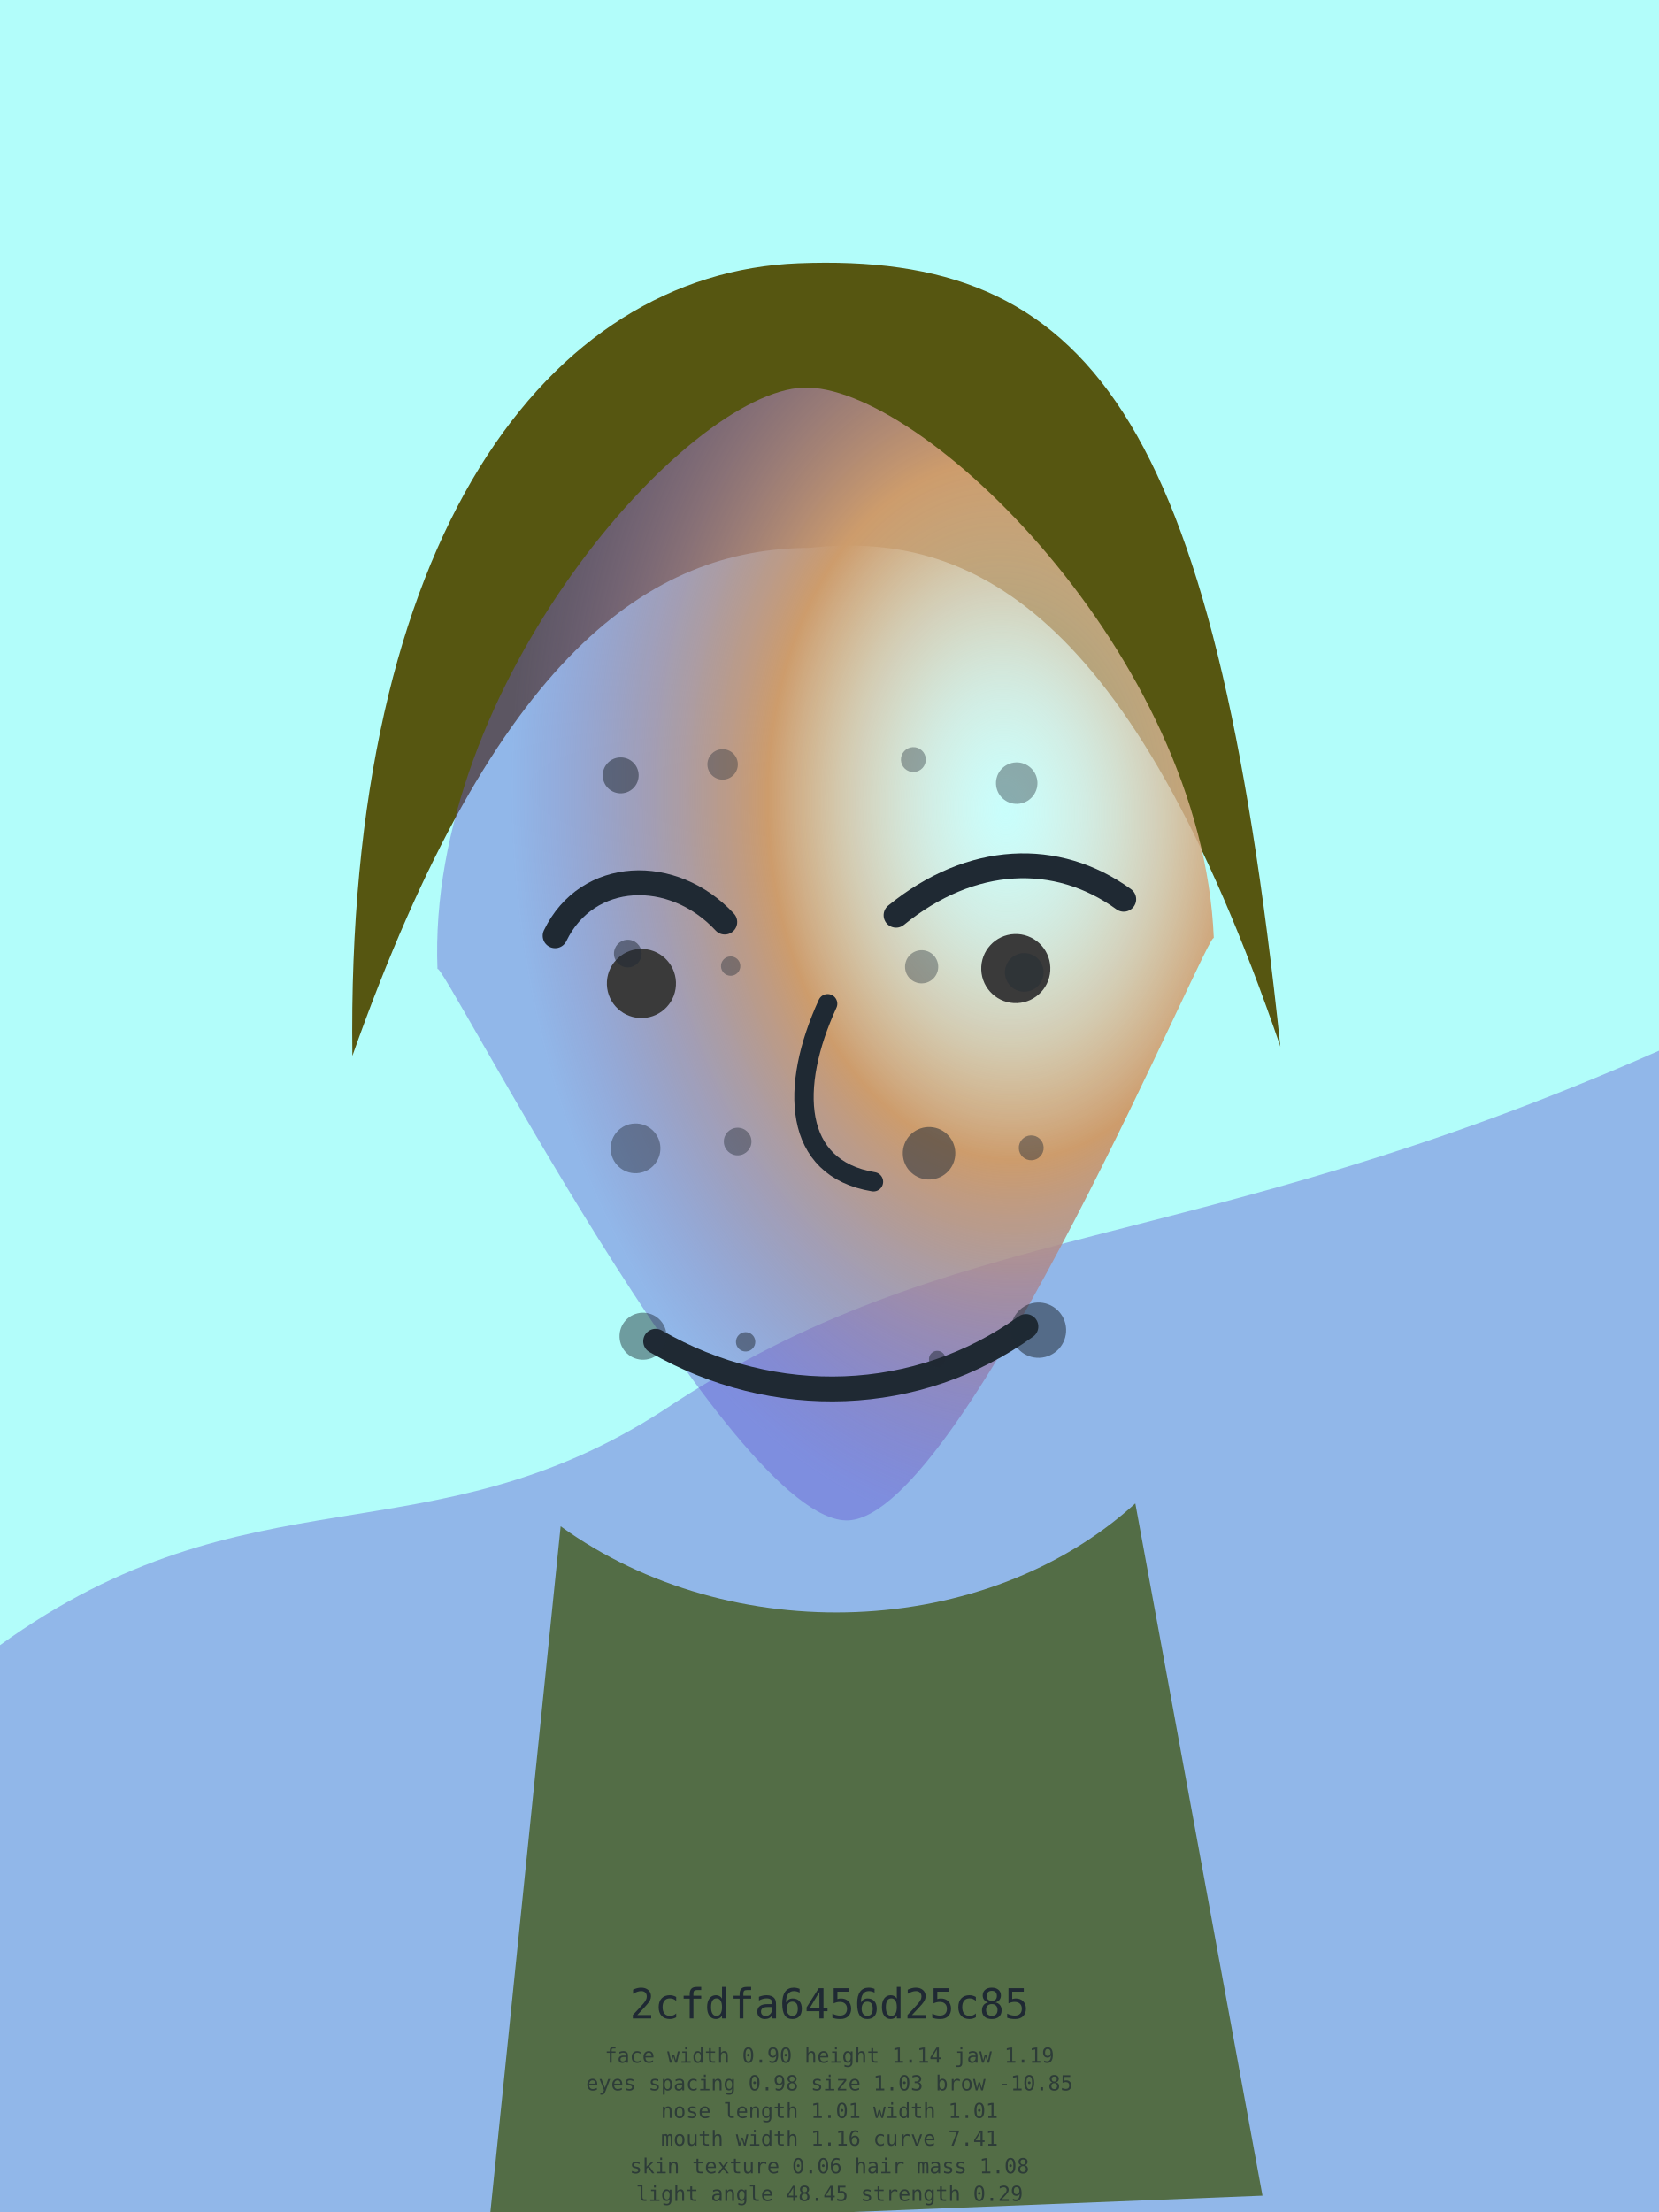
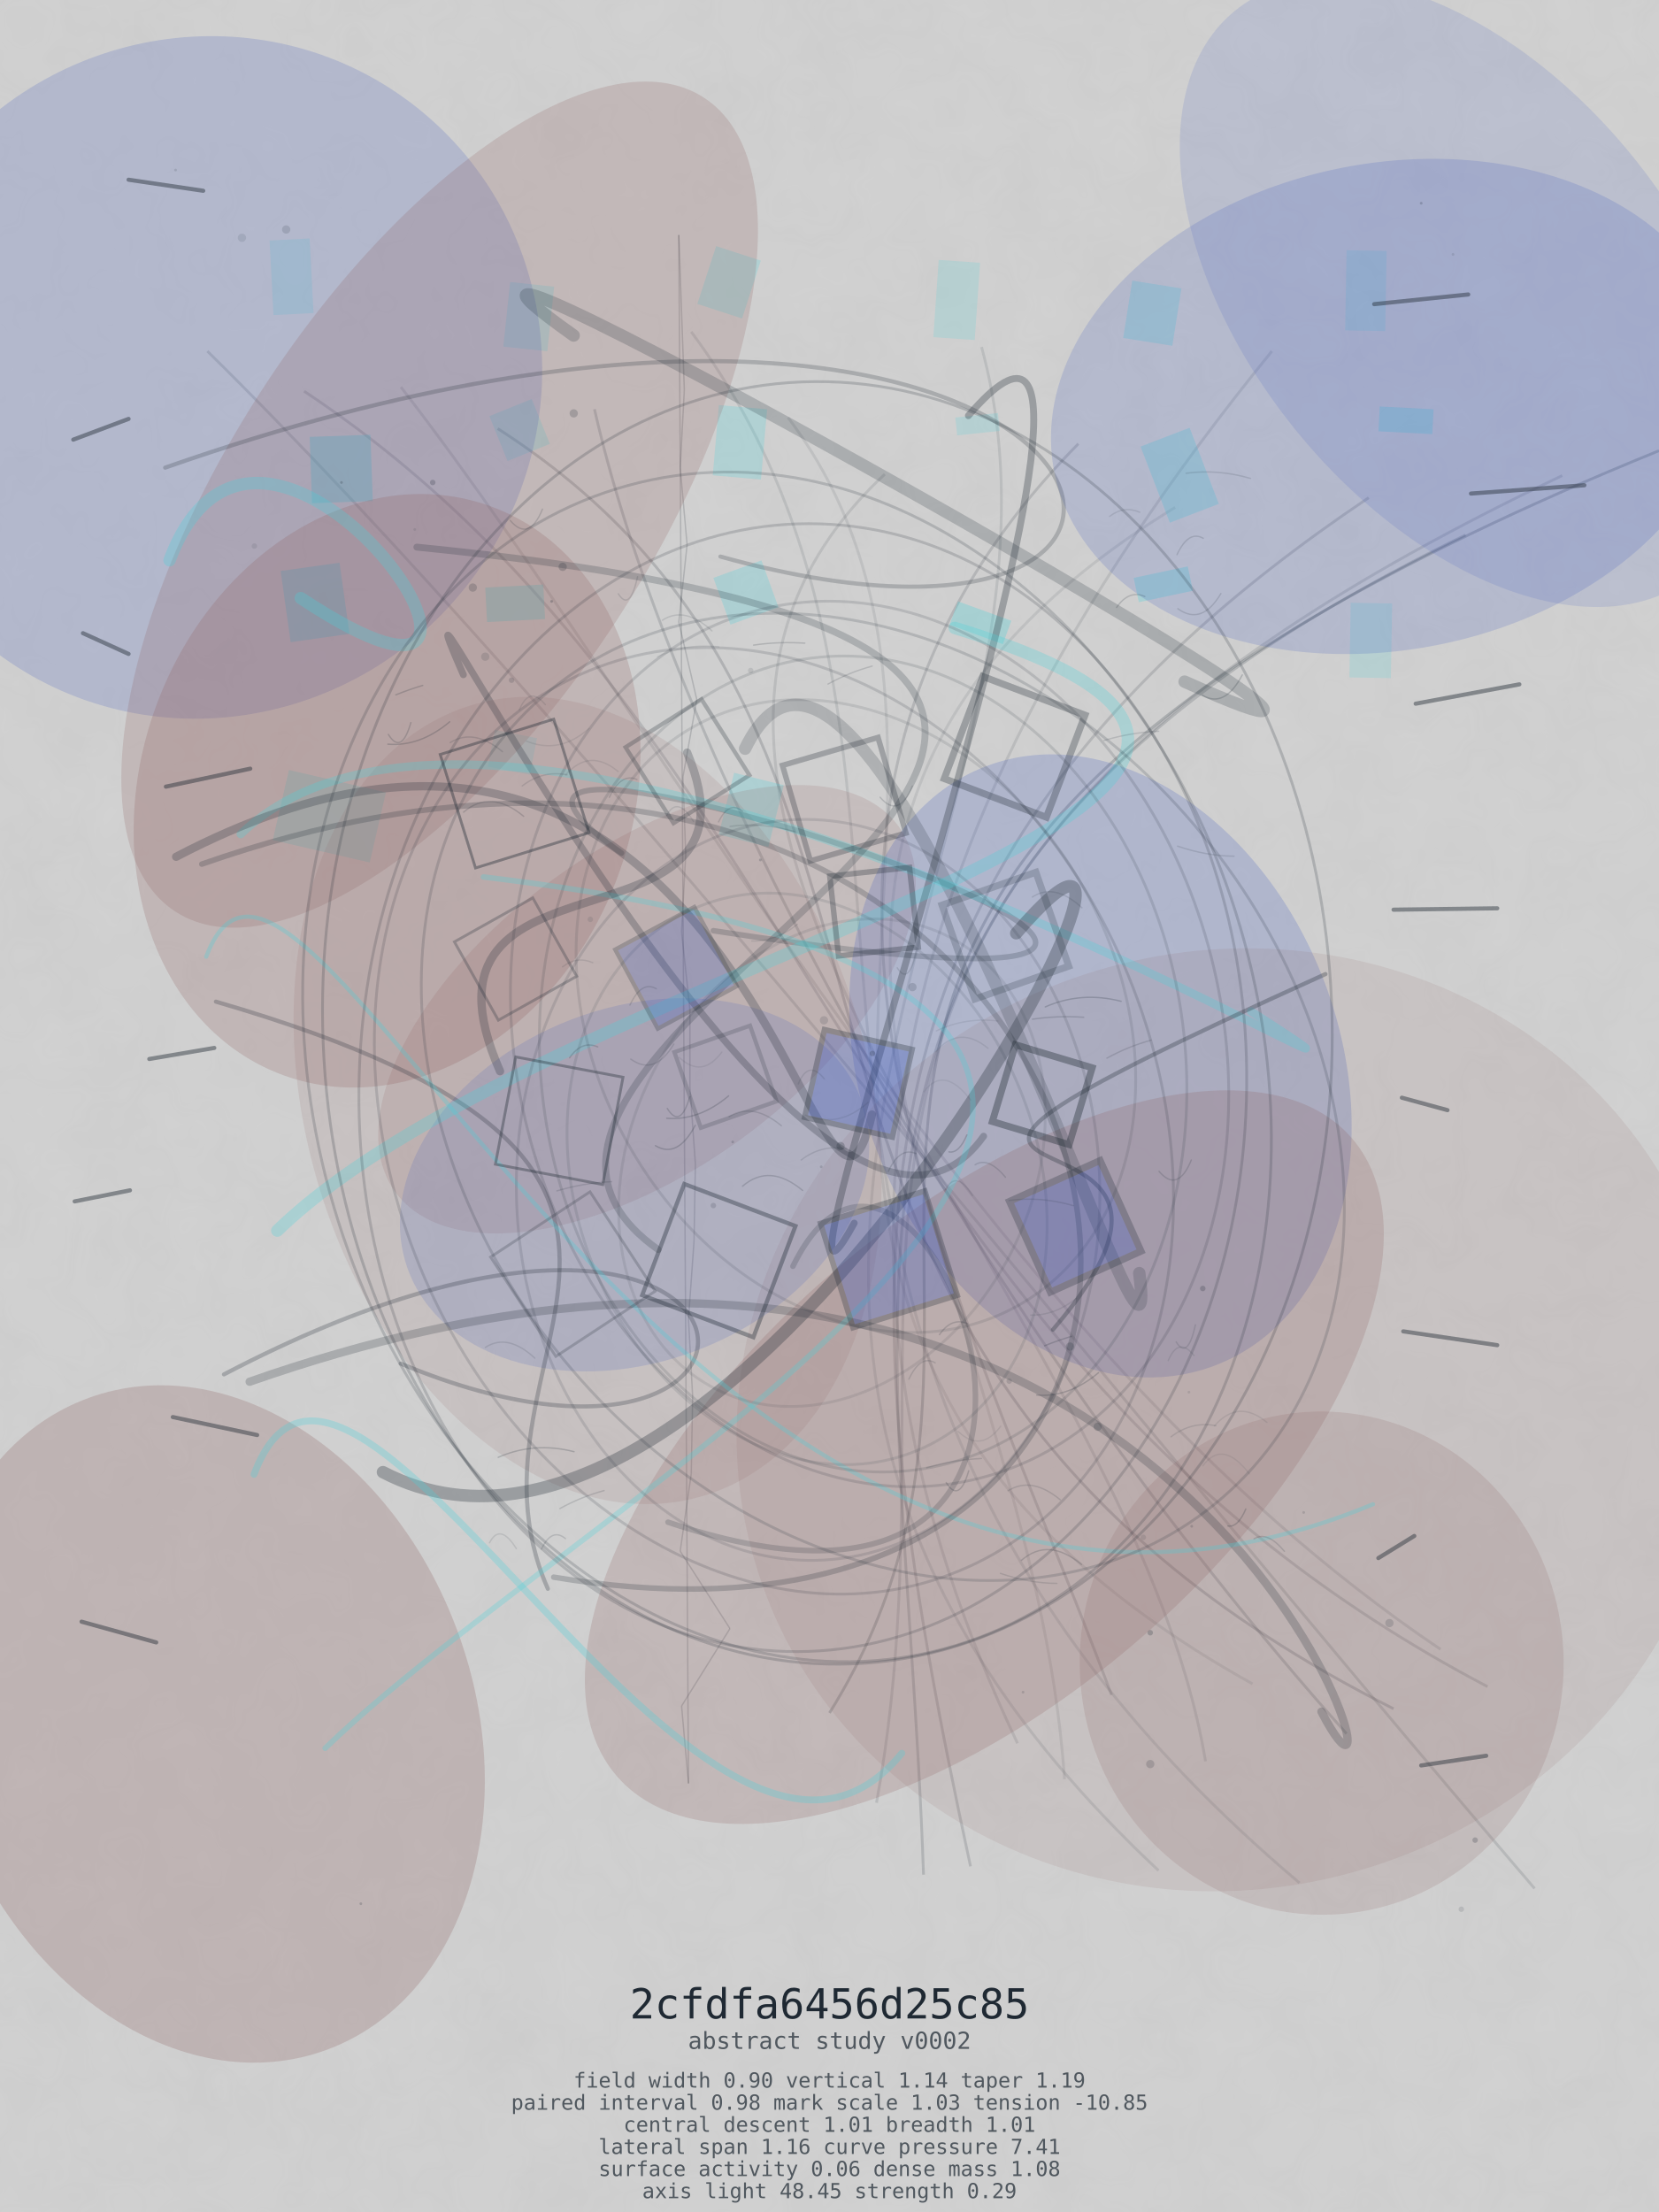
- <svg xmlns="http://www.w3.org/2000/svg" viewBox="0 0 1200 1600" role="img" aria-labelledby="title desc">
+ <svg xmlns="http://www.w3.org/2000/svg" viewBox="0 0 1200 1600" role="img" aria-labelledby="title desc" data-refinement-depth="8" data-art-mode="structural-abstract" data-memory-signature="010406020801100507030a0b0f0e090d0c022c0309" data-permutation="4-6-2-8-1-16-5-7-3-10-11-15-14-9-13-12">
  <defs>
-     <radialGradient id="skinLight" cx="74%" cy="38%" r="64%">
-       <stop offset="0%" stop-color="#ffffff" stop-opacity="0.29" />
-       <stop offset="48%" stop-color="#cd9c6c" stop-opacity="1" />
-       <stop offset="100%" stop-color="#6456d2" stop-opacity="0.42" />
-     </radialGradient>
+     <filter id="paperGrain" x="-10%" y="-10%" width="120%" height="120%">
+       <feTurbulence type="fractalNoise" baseFrequency="0.018" numOctaves="3" seed="241" />
+       <feColorMatrix type="saturate" values="0" />
+       <feComponentTransfer>
+         <feFuncA type="table" tableValues="0 0.10" />
+       </feComponentTransfer>
+     </filter>
  </defs>
-   <rect width="1200" height="1600" fill="#b2fdfa" />
-   <path d="M0 1190 C180 1060 310 1130 480 1020 C690 880 860 910 1200 760 L1200 1600 L0 1600 Z" fill="#6456d2" opacity="0.42" />
-   <g transform="rotate(-2.28 600 760)">
-     <path d="M255 750 C265 373 420 190 600 190 C810 190 896 309 926 770 C830 448 716 388 600 396 C486 392 370 462 255 750 Z" fill="#565611" />
-     <path d="M319 690 C319 485 515 280 600 280 C685 280 881 485 881 690 C881 675 685 1100 600 1100 C515 1100 319 675 319 690 Z" fill="url(#skinLight)" />
-     <path d="M405 669 C430 622 492 622 528 664" fill="none" stroke="#1f2933" stroke-width="18" stroke-linecap="round" />
-     <path d="M652 664 C708 622 770 622 817 659" fill="none" stroke="#1f2933" stroke-width="18" stroke-linecap="round" />
-     <circle cx="466" cy="706" r="25" fill="#3a3a3a" />
-     <circle cx="737" cy="706" r="25" fill="#3a3a3a" />
-     <path d="M600 726 C570 785 570 844 628 856" fill="none" stroke="#1f2933" stroke-width="14" stroke-linecap="round" />
-     <path d="M466 965 C550 1018 654 1018 734 965" fill="none" stroke="#1f2933" stroke-width="18" stroke-linecap="round" />
-     <path d="M392 1096 C512 1190 696 1190 808 1096 L880 1600 L320 1600 Z" fill="#536d46" />
-     <g opacity="0.82">
-       <circle cx="531" cy="550" r="11" fill="#1f2933" opacity="0.45" />
-       <circle cx="457" cy="555" r="13" fill="#1f2933" opacity="0.63" />
-       <circle cx="669" cy="552" r="9" fill="#1f2933" opacity="0.45" />
-       <circle cx="743" cy="572" r="15" fill="#1f2933" opacity="0.47" />
-       <circle cx="531" cy="696" r="7" fill="#1f2933" opacity="0.48" />
-       <circle cx="457" cy="684" r="10" fill="#1f2933" opacity="0.62" />
-       <circle cx="669" cy="702" r="12" fill="#1f2933" opacity="0.45" />
-       <circle cx="743" cy="709" r="14" fill="#1f2933" opacity="0.46" />
-       <circle cx="531" cy="823" r="10" fill="#1f2933" opacity="0.50" />
-       <circle cx="457" cy="825" r="18" fill="#1f2933" opacity="0.52" />
-       <circle cx="669" cy="837" r="19" fill="#1f2933" opacity="0.64" />
-       <circle cx="743" cy="836" r="9" fill="#1f2933" opacity="0.52" />
-       <circle cx="531" cy="968" r="7" fill="#1f2933" opacity="0.61" />
-       <circle cx="457" cy="961" r="17" fill="#1f2933" opacity="0.56" />
-       <circle cx="669" cy="986" r="6" fill="#1f2933" opacity="0.61" />
-       <circle cx="743" cy="968" r="20" fill="#1f2933" opacity="0.65" />
-     </g>
+   <rect width="1200" height="1600" fill="#d0d0d0" />
+   <rect width="1200" height="1600" filter="url(#paperGrain)" opacity="0.55" />
+   <path data-layer="hash-rib" d="M150 254 C420 520 780 980 1110 1366" fill="none" stroke="#1f2933" stroke-width="2" opacity="0.14" />
+   <path data-layer="hash-rib" d="M220 283 C591 529 609 975 1076 1220" fill="none" stroke="#1f2933" stroke-width="2" opacity="0.15" />
+   <path data-layer="hash-rib" d="M290 280 C490 538 710 970 1042 1193" fill="none" stroke="#1f2933" stroke-width="2" opacity="0.12" />
+   <path data-layer="hash-rib" d="M360 310 C729 547 471 965 1008 1236" fill="none" stroke="#1f2933" stroke-width="2" opacity="0.18" />
+   <path data-layer="hash-rib" d="M430 296 C489 556 711 960 974 1254" fill="none" stroke="#1f2933" stroke-width="2" opacity="0.17" />
+   <path data-layer="hash-rib" d="M500 240 C741 565 459 955 940 1362" fill="none" stroke="#1f2933" stroke-width="2" opacity="0.11" />
+   <path data-layer="hash-rib" d="M570 302 C775 574 425 950 906 1218" fill="none" stroke="#1f2933" stroke-width="2" opacity="0.10" />
+   <path data-layer="hash-rib" d="M640 343 C383 583 817 945 872 1274" fill="none" stroke="#1f2933" stroke-width="2" opacity="0.12" />
+   <path data-layer="hash-rib" d="M710 251 C803 592 397 940 838 1353" fill="none" stroke="#1f2933" stroke-width="2" opacity="0.11" />
+   <path data-layer="hash-rib" d="M780 321 C504 601 696 935 804 1226" fill="none" stroke="#1f2933" stroke-width="2" opacity="0.16" />
+   <path data-layer="hash-rib" d="M850 367 C454 610 746 930 770 1287" fill="none" stroke="#1f2933" stroke-width="2" opacity="0.10" />
+   <path data-layer="hash-rib" d="M920 254 C623 619 577 925 736 1261" fill="none" stroke="#1f2933" stroke-width="2" opacity="0.12" />
+   <path data-layer="hash-rib" d="M990 360 C591 628 609 920 702 1350" fill="none" stroke="#1f2933" stroke-width="2" opacity="0.16" />
+   <path data-layer="hash-rib" d="M1060 387 C547 637 653 915 668 1356" fill="none" stroke="#1f2933" stroke-width="2" opacity="0.17" />
+   <path data-layer="hash-rib" d="M1130 344 C494 646 706 910 634 1304" fill="none" stroke="#1f2933" stroke-width="2" opacity="0.13" />
+   <path data-layer="hash-rib" d="M1200 326 C392 655 808 905 600 1239" fill="none" stroke="#1f2933" stroke-width="2" opacity="0.21" />
+   <rect data-layer="memory-byte" x="195" y="174" width="29" height="54" fill="#46d1da" opacity="0.17" transform="rotate(-3 195 174)" />
+   <rect data-layer="memory-byte" x="369" y="204" width="32" height="47" fill="#46d1da" opacity="0.20" transform="rotate(6 369 204)" />
+   <rect data-layer="memory-byte" x="518" y="178" width="34" height="44" fill="#46d1da" opacity="0.22" transform="rotate(18 518 178)" />
+   <rect data-layer="memory-byte" x="679" y="188" width="30" height="56" fill="#46d1da" opacity="0.18" transform="rotate(4 679 188)" />
+   <rect data-layer="memory-byte" x="819" y="203" width="36" height="42" fill="#46d1da" opacity="0.24" transform="rotate(9 819 203)" />
+   <rect data-layer="memory-byte" x="974" y="181" width="29" height="58" fill="#46d1da" opacity="0.17" transform="rotate(1 974 181)" />
+   <rect data-layer="memory-byte" x="224" y="316" width="44" height="48" fill="#46d1da" opacity="0.32" transform="rotate(-2 224 316)" />
+   <rect data-layer="memory-byte" x="354" y="301" width="33" height="35" fill="#46d1da" opacity="0.21" transform="rotate(-22 354 301)" />
+   <rect data-layer="memory-byte" x="520" y="293" width="35" height="51" fill="#46d1da" opacity="0.23" transform="rotate(5 520 293)" />
+   <rect data-layer="memory-byte" x="691" y="302" width="31" height="13" fill="#46d1da" opacity="0.19" transform="rotate(-6 691 302)" />
+   <rect data-layer="memory-byte" x="825" y="323" width="38" height="59" fill="#46d1da" opacity="0.26" transform="rotate(-21 825 323)" />
+   <rect data-layer="memory-byte" x="998" y="294" width="39" height="18" fill="#46d1da" opacity="0.27" transform="rotate(3 998 294)" />
+   <rect data-layer="memory-byte" x="203" y="413" width="43" height="52" fill="#46d1da" opacity="0.31" transform="rotate(-8 203 413)" />
+   <rect data-layer="memory-byte" x="351" y="425" width="42" height="25" fill="#46d1da" opacity="0.30" transform="rotate(-3 351 425)" />
+   <rect data-layer="memory-byte" x="516" y="418" width="37" height="36" fill="#46d1da" opacity="0.25" transform="rotate(-20 516 418)" />
+   <rect data-layer="memory-byte" x="693" y="435" width="41" height="18" fill="#46d1da" opacity="0.29" transform="rotate(20 693 435)" />
+   <rect data-layer="memory-byte" x="820" y="418" width="40" height="18" fill="#46d1da" opacity="0.28" transform="rotate(-12 820 418)" />
+   <rect data-layer="memory-byte" x="977" y="436" width="30" height="54" fill="#46d1da" opacity="0.18" transform="rotate(1 977 436)" />
+   <rect data-layer="memory-byte" x="209" y="557" width="72" height="52" fill="#46d1da" opacity="0.24" transform="rotate(13 209 557)" />
+   <rect data-layer="memory-byte" x="358" y="528" width="31" height="27" fill="#46d1da" opacity="0.19" transform="rotate(11 358 528)" />
+   <rect data-layer="memory-byte" x="531" y="559" width="37" height="46" fill="#46d1da" opacity="0.25" transform="rotate(14 531 559)" />
+   <path data-layer="memory-spine" d="M491 170 L493 226" fill="none" stroke="#1f2933" stroke-width="1" opacity="0.18" />
+   <path data-layer="memory-spine" d="M493 226 L495 282" fill="none" stroke="#1f2933" stroke-width="1" opacity="0.18" />
+   <path data-layer="memory-spine" d="M495 282 L492 338" fill="none" stroke="#1f2933" stroke-width="1" opacity="0.18" />
+   <path data-layer="memory-spine" d="M492 338 L497 394" fill="none" stroke="#1f2933" stroke-width="1" opacity="0.18" />
+   <path data-layer="memory-spine" d="M497 394 L491 450" fill="none" stroke="#1f2933" stroke-width="1" opacity="0.18" />
+   <path data-layer="memory-spine" d="M491 450 L504 506" fill="none" stroke="#1f2933" stroke-width="1" opacity="0.18" />
+   <path data-layer="memory-spine" d="M504 506 L494 562" fill="none" stroke="#1f2933" stroke-width="1" opacity="0.18" />
+   <path data-layer="memory-spine" d="M494 562 L496 618" fill="none" stroke="#1f2933" stroke-width="1" opacity="0.18" />
+   <path data-layer="memory-spine" d="M496 618 L493 674" fill="none" stroke="#1f2933" stroke-width="1" opacity="0.18" />
+   <path data-layer="memory-spine" d="M493 674 L499 730" fill="none" stroke="#1f2933" stroke-width="1" opacity="0.18" />
+   <path data-layer="memory-spine" d="M499 730 L499 786" fill="none" stroke="#1f2933" stroke-width="1" opacity="0.18" />
+   <path data-layer="memory-spine" d="M499 786 L503 842" fill="none" stroke="#1f2933" stroke-width="1" opacity="0.18" />
+   <path data-layer="memory-spine" d="M503 842 L502 898" fill="none" stroke="#1f2933" stroke-width="1" opacity="0.18" />
+   <path data-layer="memory-spine" d="M502 898 L498 954" fill="none" stroke="#1f2933" stroke-width="1" opacity="0.18" />
+   <path data-layer="memory-spine" d="M498 954 L501 1010" fill="none" stroke="#1f2933" stroke-width="1" opacity="0.18" />
+   <path data-layer="memory-spine" d="M501 1010 L500 1066" fill="none" stroke="#1f2933" stroke-width="1" opacity="0.18" />
+   <path data-layer="memory-spine" d="M500 1066 L492 1122" fill="none" stroke="#1f2933" stroke-width="1" opacity="0.18" />
+   <path data-layer="memory-spine" d="M492 1122 L528 1178" fill="none" stroke="#1f2933" stroke-width="1" opacity="0.18" />
+   <path data-layer="memory-spine" d="M528 1178 L493 1234" fill="none" stroke="#1f2933" stroke-width="1" opacity="0.18" />
+   <path data-layer="memory-spine" d="M493 1234 L498 1290" fill="none" stroke="#1f2933" stroke-width="1" opacity="0.18" />
+   <path data-layer="memory-spine" d="M498 1290 L491 170" fill="none" stroke="#1f2933" stroke-width="1" opacity="0.18" />
+   <ellipse data-layer="color-field" cx="147" cy="273" rx="243" ry="249" fill="#304ebe" opacity="0.18" transform="rotate(37 147 273)" />
+   <ellipse data-layer="color-field" cx="280" cy="572" rx="178" ry="219" fill="#8b5c5c" opacity="0.22" transform="rotate(20 280 572)" />
+   <ellipse data-layer="color-field" cx="468" cy="730" rx="225" ry="116" fill="#8b5c5c" opacity="0.16" transform="rotate(-36 468 730)" />
+   <ellipse data-layer="color-field" cx="796" cy="771" rx="173" ry="232" fill="#304ebe" opacity="0.20" transform="rotate(-21 796 771)" />
+   <ellipse data-layer="color-field" cx="890" cy="1027" rx="359" ry="339" fill="#8b5c5c" opacity="0.12" transform="rotate(-18 890 1027)" />
+   <ellipse data-layer="color-field" cx="150" cy="1247" rx="193" ry="251" fill="#8b5c5c" opacity="0.24" transform="rotate(-20 150 1247)" />
+   <ellipse data-layer="color-field" cx="1059" cy="212" rx="157" ry="263" fill="#304ebe" opacity="0.13" transform="rotate(-39 1059 212)" />
+   <ellipse data-layer="color-field" cx="318" cy="365" rx="153" ry="351" fill="#8b5c5c" opacity="0.20" transform="rotate(33 318 365)" />
+   <ellipse data-layer="color-field" cx="425" cy="796" rx="204" ry="298" fill="#8b5c5c" opacity="0.13" transform="rotate(-16 425 796)" />
+   <ellipse data-layer="color-field" cx="459" cy="857" rx="175" ry="128" fill="#304ebe" opacity="0.15" transform="rotate(-21 459 857)" />
+   <ellipse data-layer="color-field" cx="712" cy="1054" rx="352" ry="173" fill="#8b5c5c" opacity="0.21" transform="rotate(-41 712 1054)" />
+   <ellipse data-layer="color-field" cx="956" cy="1203" rx="175" ry="182" fill="#8b5c5c" opacity="0.17" transform="rotate(-2 956 1203)" />
+   <ellipse data-layer="color-field" cx="1005" cy="294" rx="247" ry="176" fill="#304ebe" opacity="0.17" transform="rotate(-11 1005 294)" />
+   <g transform="rotate(-5.28 600 800)">
+     <path data-layer="gesture" d="M161 363 C248 183 452 559 253 399" fill="none" stroke="#46d1da" stroke-width="9" stroke-linecap="round" opacity="0.28" />
+     <path data-layer="gesture" d="M164 296 C884 116 979 557 558 397" fill="none" stroke="#1f2933" stroke-width="3" stroke-linecap="round" opacity="0.22" />
+     <path data-layer="gesture" d="M467 604 C257 424 1167 826 528 666" fill="none" stroke="#1f2933" stroke-width="4" stroke-linecap="round" opacity="0.21" />
+     <path data-layer="gesture" d="M365 465 C305 285 571 992 709 832" fill="none" stroke="#1f2933" stroke-width="5" stroke-linecap="round" opacity="0.25" />
+     <path data-layer="gesture" d="M194 565 C418 385 1114 920 910 760" fill="none" stroke="#46d1da" stroke-width="6" stroke-linecap="round" opacity="0.27" />
+     <path data-layer="gesture" d="M746 688 C932 508 502 1194 254 1034" fill="none" stroke="#1f2933" stroke-width="9" stroke-linecap="round" opacity="0.30" />
+     <path data-layer="gesture" d="M146 953 C584 773 577 1117 274 957" fill="none" stroke="#1f2933" stroke-width="3" stroke-linecap="round" opacity="0.25" />
+     <path data-layer="gesture" d="M563 913 C672 733 818 1249 456 1089" fill="none" stroke="#1f2933" stroke-width="4" stroke-linecap="round" opacity="0.19" />
+     <path data-layer="gesture" d="M161 1027 C248 847 452 1431 609 1271" fill="none" stroke="#46d1da" stroke-width="5" stroke-linecap="round" opacity="0.28" />
+     <path data-layer="gesture" d="M164 960 C884 780 979 1429 914 1269" fill="none" stroke="#1f2933" stroke-width="6" stroke-linecap="round" opacity="0.22" />
+     <path data-layer="gesture" d="M467 228 C257 48 1167 678 884 518" fill="none" stroke="#1f2933" stroke-width="9" stroke-linecap="round" opacity="0.21" />
+     <path data-layer="gesture" d="M365 1129 C305 949 571 844 165 684" fill="none" stroke="#1f2933" stroke-width="3" stroke-linecap="round" opacity="0.25" />
+     <path data-layer="gesture" d="M194 1229 C418 1049 1114 772 366 612" fill="none" stroke="#46d1da" stroke-width="4" stroke-linecap="round" opacity="0.27" />
+     <path data-layer="gesture" d="M746 312 C932 132 502 1046 610 886" fill="none" stroke="#1f2933" stroke-width="5" stroke-linecap="round" opacity="0.30" />
+     <path data-layer="gesture" d="M146 577 C584 397 577 969 630 809" fill="none" stroke="#1f2933" stroke-width="6" stroke-linecap="round" opacity="0.25" />
+     <path data-layer="gesture" d="M563 537 C672 357 818 1101 812 941" fill="none" stroke="#1f2933" stroke-width="9" stroke-linecap="round" opacity="0.19" />
+     <path data-layer="gesture" d="M161 651 C248 471 452 1283 965 1123" fill="none" stroke="#46d1da" stroke-width="3" stroke-linecap="round" opacity="0.28" />
+     <path data-layer="gesture" d="M164 584 C884 404 979 1281 370 1121" fill="none" stroke="#1f2933" stroke-width="4" stroke-linecap="round" opacity="0.22" />
+     <path data-layer="gesture" d="M467 892 C257 712 1167 530 340 370" fill="none" stroke="#1f2933" stroke-width="5" stroke-linecap="round" opacity="0.21" />
+     <path data-layer="gesture" d="M365 753 C305 573 571 696 521 536" fill="none" stroke="#1f2933" stroke-width="6" stroke-linecap="round" opacity="0.25" />
+     <path data-layer="gesture" d="M194 853 C418 673 1114 624 722 464" fill="none" stroke="#46d1da" stroke-width="9" stroke-linecap="round" opacity="0.27" />
+     <path data-layer="gesture" d="M746 976 C932 796 502 898 966 738" fill="none" stroke="#1f2933" stroke-width="3" stroke-linecap="round" opacity="0.30" />
+     <ellipse data-layer="fold-aura" cx="598" cy="841" rx="145" ry="184" fill="none" stroke="#1f2933" stroke-width="2" opacity="0.10" transform="rotate(33 598 841)" />
+     <ellipse data-layer="fold-aura" cx="579" cy="851" rx="167" ry="212" fill="none" stroke="#1f2933" stroke-width="2" opacity="0.11" transform="rotate(-16 579 851)" />
+     <ellipse data-layer="fold-aura" cx="625" cy="737" rx="189" ry="240" fill="none" stroke="#1f2933" stroke-width="2" opacity="0.12" transform="rotate(-24 625 737)" />
+     <ellipse data-layer="fold-aura" cx="579" cy="859" rx="211" ry="268" fill="none" stroke="#1f2933" stroke-width="2" opacity="0.13" transform="rotate(4 579 859)" />
+     <ellipse data-layer="fold-aura" cx="627" cy="772" rx="233" ry="296" fill="none" stroke="#1f2933" stroke-width="2" opacity="0.14" transform="rotate(-2 627 772)" />
+     <ellipse data-layer="fold-aura" cx="633" cy="758" rx="255" ry="324" fill="none" stroke="#1f2933" stroke-width="2" opacity="0.15" transform="rotate(-9 633 758)" />
+     <ellipse data-layer="fold-aura" cx="559" cy="807" rx="277" ry="352" fill="none" stroke="#1f2933" stroke-width="2" opacity="0.16" transform="rotate(-17 559 807)" />
+     <ellipse data-layer="fold-aura" cx="639" cy="797" rx="299" ry="380" fill="none" stroke="#1f2933" stroke-width="2" opacity="0.17" transform="rotate(-34 639 797)" />
+     <ellipse data-layer="fold-aura" cx="582" cy="785" rx="321" ry="408" fill="none" stroke="#1f2933" stroke-width="2" opacity="0.18" transform="rotate(7 582 785)" />
+     <ellipse data-layer="fold-aura" cx="572" cy="769" rx="343" ry="436" fill="none" stroke="#1f2933" stroke-width="2" opacity="0.19" transform="rotate(-10 572 769)" />
+     <ellipse data-layer="fold-aura" cx="604" cy="740" rx="365" ry="464" fill="none" stroke="#1f2933" stroke-width="2" opacity="0.20" transform="rotate(3 604 740)" />
+     <rect data-layer="fold-glyph" x="351" y="511" width="86" height="86" fill="none" stroke="#1f2933" stroke-width="2" opacity="0.39" transform="rotate(-12 394 554)" />
+     <rect data-layer="fold-glyph" x="488" y="510" width="65" height="65" fill="none" stroke="#1f2933" stroke-width="3" opacity="0.26" transform="rotate(-27 520 542)" />
+     <rect data-layer="fold-glyph" x="595" y="544" width="72" height="72" fill="none" stroke="#1f2933" stroke-width="4" opacity="0.28" transform="rotate(-11 631 580)" />
+     <rect data-layer="fold-glyph" x="718" y="514" width="79" height="79" fill="none" stroke="#1f2933" stroke-width="5" opacity="0.30" transform="rotate(26 757 553)" />
+     <rect data-layer="fold-glyph" x="351" y="641" width="65" height="65" fill="none" stroke="#1f2933" stroke-width="2" opacity="0.27" transform="rotate(-24 383 673)" />
+     <rect data-layer="fold-glyph" x="466" y="658" width="65" height="65" fill="#304ebe" stroke="#1f2933" stroke-width="3" opacity="0.24" transform="rotate(-23 498 690)" />
+     <rect data-layer="fold-glyph" x="616" y="634" width="58" height="58" fill="none" stroke="#1f2933" stroke-width="4" opacity="0.30" transform="rotate(-1 645 663)" />
+     <rect data-layer="fold-glyph" x="702" y="653" width="72" height="72" fill="none" stroke="#1f2933" stroke-width="5" opacity="0.21" transform="rotate(-14 738 689)" />
+     <rect data-layer="fold-glyph" x="365" y="753" width="79" height="79" fill="none" stroke="#1f2933" stroke-width="2" opacity="0.36" transform="rotate(16 404 792)" />
+     <rect data-layer="fold-glyph" x="498" y="743" width="58" height="58" fill="none" stroke="#1f2933" stroke-width="3" opacity="0.19" transform="rotate(-14 527 772)" />
+     <rect data-layer="fold-glyph" x="590" y="753" width="65" height="65" fill="#304ebe" stroke="#1f2933" stroke-width="4" opacity="0.30" transform="rotate(18 622 785)" />
+     <rect data-layer="fold-glyph" x="725" y="777" width="58" height="58" fill="none" stroke="#1f2933" stroke-width="5" opacity="0.38" transform="rotate(22 754 806)" />
+     <rect data-layer="fold-glyph" x="361" y="861" width="86" height="86" fill="none" stroke="#1f2933" stroke-width="2" opacity="0.22" transform="rotate(-28 404 904)" />
+     <rect data-layer="fold-glyph" x="467" y="861" width="86" height="86" fill="none" stroke="#1f2933" stroke-width="3" opacity="0.37" transform="rotate(26 510 904)" />
+     <rect data-layer="fold-glyph" x="593" y="875" width="79" height="79" fill="#304ebe" stroke="#1f2933" stroke-width="4" opacity="0.29" transform="rotate(-12 632 914)" />
+     <rect data-layer="fold-glyph" x="733" y="867" width="72" height="72" fill="#304ebe" stroke="#1f2933" stroke-width="5" opacity="0.27" transform="rotate(-19 769 903)" />
+     <path data-layer="fine-drawing" d="M307 503 q8 16 17 -7" fill="none" stroke="#1f2933" stroke-width="1" stroke-linecap="round" opacity="0.19" />
+     <path data-layer="fine-drawing" d="M482 417 q7 14 15 -11" fill="none" stroke="#1f2933" stroke-width="1" stroke-linecap="round" opacity="0.14" />
+     <path data-layer="fine-drawing" d="M627 496 q16 -7 33 -10" fill="none" stroke="#1f2933" stroke-width="1" stroke-linecap="round" opacity="0.16" />
+     <path data-layer="fine-drawing" d="M657 581 q12 17 24 -6" fill="none" stroke="#1f2933" stroke-width="1" stroke-linecap="round" opacity="0.17" />
+     <path data-layer="fine-drawing" d="M547 592 q23 -1 46 8" fill="none" stroke="#1f2933" stroke-width="1" stroke-linecap="round" opacity="0.14" />
+     <path data-layer="fine-drawing" d="M760 663 q17 -9 35 11" fill="none" stroke="#1f2933" stroke-width="1" stroke-linecap="round" opacity="0.13" />
+     <path data-layer="fine-drawing" d="M680 768 q19 -18 38 1" fill="none" stroke="#1f2933" stroke-width="1" stroke-linecap="round" opacity="0.10" />
+     <path data-layer="fine-drawing" d="M664 972 q10 -12 21 -6" fill="none" stroke="#1f2933" stroke-width="1" stroke-linecap="round" opacity="0.18" />
+     <path data-layer="fine-drawing" d="M646 1067 q20 -4 40 -3" fill="none" stroke="#1f2933" stroke-width="1" stroke-linecap="round" opacity="0.15" />
+     <path data-layer="fine-drawing" d="M730 1022 q23 4 46 -12" fill="none" stroke="#1f2933" stroke-width="1" stroke-linecap="round" opacity="0.21" />
+     <path data-layer="fine-drawing" d="M827 1006 q9 -17 19 -2" fill="none" stroke="#1f2933" stroke-width="1" stroke-linecap="round" opacity="0.11" />
+     <path data-layer="fine-drawing" d="M326 1092 q9 -14 19 6" fill="none" stroke="#1f2933" stroke-width="1" stroke-linecap="round" opacity="0.12" />
+     <path data-layer="fine-drawing" d="M824 1061 q16 -10 33 -5" fill="none" stroke="#1f2933" stroke-width="1" stroke-linecap="round" opacity="0.13" />
+     <path data-layer="fine-drawing" d="M887 426 q10 -17 20 -10" fill="none" stroke="#1f2933" stroke-width="1" stroke-linecap="round" opacity="0.15" />
+     <path data-layer="fine-drawing" d="M356 564 q21 -15 43 7" fill="none" stroke="#1f2933" stroke-width="1" stroke-linecap="round" opacity="0.18" />
+     <path data-layer="fine-drawing" d="M351 513 q18 -9 37 10" fill="none" stroke="#1f2933" stroke-width="1" stroke-linecap="round" opacity="0.15" />
+     <path data-layer="fine-drawing" d="M406 517 q23 12 46 -5" fill="none" stroke="#1f2933" stroke-width="1" stroke-linecap="round" opacity="0.10" />
+     <path data-layer="fine-drawing" d="M495 755 q15 17 31 -1" fill="none" stroke="#1f2933" stroke-width="1" stroke-linecap="round" opacity="0.09" />
+     <path data-layer="fine-drawing" d="M683 841 q7 2 14 -11" fill="none" stroke="#1f2933" stroke-width="1" stroke-linecap="round" opacity="0.21" />
+     <path data-layer="fine-drawing" d="M762 743 q27 -9 55 1" fill="none" stroke="#1f2933" stroke-width="1" stroke-linecap="round" opacity="0.21" />
+     <path data-layer="fine-drawing" d="M701 852 q10 -5 21 11" fill="none" stroke="#1f2933" stroke-width="1" stroke-linecap="round" opacity="0.16" />
+     <path data-layer="fine-drawing" d="M669 796 q16 -18 33 9" fill="none" stroke="#1f2933" stroke-width="1" stroke-linecap="round" opacity="0.08" />
+     <path data-layer="fine-drawing" d="M739 987 q10 -3 20 -5" fill="none" stroke="#1f2933" stroke-width="1" stroke-linecap="round" opacity="0.20" />
+     <path data-layer="fine-drawing" d="M692 1148 q20 9 40 11" fill="none" stroke="#1f2933" stroke-width="1" stroke-linecap="round" opacity="0.14" />
+     <path data-layer="fine-drawing" d="M841 394 q11 -7 22 -1" fill="none" stroke="#1f2933" stroke-width="1" stroke-linecap="round" opacity="0.12" />
+     <path data-layer="fine-drawing" d="M363 1100 q9 -15 18 -6" fill="none" stroke="#1f2933" stroke-width="1" stroke-linecap="round" opacity="0.16" />
+     <path data-layer="fine-drawing" d="M896 529 q15 11 30 -12" fill="none" stroke="#1f2933" stroke-width="1" stroke-linecap="round" opacity="0.21" />
+     <path data-layer="fine-drawing" d="M884 465 q16 14 32 -8" fill="none" stroke="#1f2933" stroke-width="1" stroke-linecap="round" opacity="0.15" />
+     <path data-layer="fine-drawing" d="M506 465 q22 -8 45 -3" fill="none" stroke="#1f2933" stroke-width="1" stroke-linecap="round" opacity="0.09" />
+     <path data-layer="fine-drawing" d="M576 463 q18 -1 37 2" fill="none" stroke="#1f2933" stroke-width="1" stroke-linecap="round" opacity="0.18" />
+     <path data-layer="fine-drawing" d="M462 563 q10 -17 21 -11" fill="none" stroke="#1f2933" stroke-width="1" stroke-linecap="round" opacity="0.17" />
+     <path data-layer="fine-drawing" d="M555 676 q17 2 34 -9" fill="none" stroke="#1f2933" stroke-width="1" stroke-linecap="round" opacity="0.11" />
+     <path data-layer="fine-drawing" d="M483 791 q8 16 17 -7" fill="none" stroke="#1f2933" stroke-width="1" stroke-linecap="round" opacity="0.19" />
+     <path data-layer="fine-drawing" d="M658 705 q7 14 15 -11" fill="none" stroke="#1f2933" stroke-width="1" stroke-linecap="round" opacity="0.14" />
+     <path data-layer="fine-drawing" d="M803 784 q16 -7 33 -10" fill="none" stroke="#1f2933" stroke-width="1" stroke-linecap="round" opacity="0.16" />
+     <path data-layer="fine-drawing" d="M833 869 q12 17 24 -6" fill="none" stroke="#1f2933" stroke-width="1" stroke-linecap="round" opacity="0.17" />
+     <path data-layer="fine-drawing" d="M723 880 q23 -1 46 8" fill="none" stroke="#1f2933" stroke-width="1" stroke-linecap="round" opacity="0.14" />
+     <path data-layer="fine-drawing" d="M336 951 q17 -9 35 11" fill="none" stroke="#1f2933" stroke-width="1" stroke-linecap="round" opacity="0.13" />
+     <path data-layer="fine-drawing" d="M856 1056 q19 -18 38 1" fill="none" stroke="#1f2933" stroke-width="1" stroke-linecap="round" opacity="0.10" />
+     <path data-layer="fine-drawing" d="M840 460 q10 -12 21 -6" fill="none" stroke="#1f2933" stroke-width="1" stroke-linecap="round" opacity="0.18" />
+     <path data-layer="fine-drawing" d="M822 555 q20 -4 40 -3" fill="none" stroke="#1f2933" stroke-width="1" stroke-linecap="round" opacity="0.15" />
+     <path data-layer="fine-drawing" d="M306 510 q23 4 46 -12" fill="none" stroke="#1f2933" stroke-width="1" stroke-linecap="round" opacity="0.21" />
+     <path data-layer="fine-drawing" d="M403 494 q9 -17 19 -2" fill="none" stroke="#1f2933" stroke-width="1" stroke-linecap="round" opacity="0.11" />
+     <path data-layer="fine-drawing" d="M502 580 q9 -14 19 6" fill="none" stroke="#1f2933" stroke-width="1" stroke-linecap="round" opacity="0.12" />
+     <path data-layer="fine-drawing" d="M400 549 q16 -10 33 -5" fill="none" stroke="#1f2933" stroke-width="1" stroke-linecap="round" opacity="0.13" />
+     <path data-layer="fine-drawing" d="M463 714 q10 -17 20 -10" fill="none" stroke="#1f2933" stroke-width="1" stroke-linecap="round" opacity="0.15" />
+     <path data-layer="fine-drawing" d="M532 852 q21 -15 43 7" fill="none" stroke="#1f2933" stroke-width="1" stroke-linecap="round" opacity="0.18" />
+     <path data-layer="fine-drawing" d="M527 801 q18 -9 37 10" fill="none" stroke="#1f2933" stroke-width="1" stroke-linecap="round" opacity="0.15" />
+     <path data-layer="fine-drawing" d="M582 805 q23 12 46 -5" fill="none" stroke="#1f2933" stroke-width="1" stroke-linecap="round" opacity="0.10" />
+     <path data-layer="fine-drawing" d="M671 1043 q15 17 31 -1" fill="none" stroke="#1f2933" stroke-width="1" stroke-linecap="round" opacity="0.09" />
+     <path data-layer="fine-drawing" d="M859 1129 q7 2 14 -11" fill="none" stroke="#1f2933" stroke-width="1" stroke-linecap="round" opacity="0.21" />
+     <path data-layer="fine-drawing" d="M338 1031 q27 -9 55 1" fill="none" stroke="#1f2933" stroke-width="1" stroke-linecap="round" opacity="0.21" />
+     <path data-layer="fine-drawing" d="M877 1140 q10 -5 21 11" fill="none" stroke="#1f2933" stroke-width="1" stroke-linecap="round" opacity="0.16" />
+     <path data-layer="fine-drawing" d="M845 1084 q16 -18 33 9" fill="none" stroke="#1f2933" stroke-width="1" stroke-linecap="round" opacity="0.08" />
+     <path data-layer="fine-drawing" d="M315 475 q10 -3 20 -5" fill="none" stroke="#1f2933" stroke-width="1" stroke-linecap="round" opacity="0.20" />
+     <path data-layer="fine-drawing" d="M868 636 q20 9 40 11" fill="none" stroke="#1f2933" stroke-width="1" stroke-linecap="round" opacity="0.14" />
+     <path data-layer="fine-drawing" d="M417 682 q11 -7 22 -1" fill="none" stroke="#1f2933" stroke-width="1" stroke-linecap="round" opacity="0.12" />
+     <path data-layer="fine-drawing" d="M539 588 q9 -15 18 -6" fill="none" stroke="#1f2933" stroke-width="1" stroke-linecap="round" opacity="0.16" />
+     <path data-layer="fine-drawing" d="M472 817 q15 11 30 -12" fill="none" stroke="#1f2933" stroke-width="1" stroke-linecap="round" opacity="0.21" />
+     <path data-layer="fine-drawing" d="M460 753 q16 14 32 -8" fill="none" stroke="#1f2933" stroke-width="1" stroke-linecap="round" opacity="0.15" />
+     <path data-layer="fine-drawing" d="M682 753 q22 -8 45 -3" fill="none" stroke="#1f2933" stroke-width="1" stroke-linecap="round" opacity="0.09" />
+     <path data-layer="fine-drawing" d="M752 751 q18 -1 37 2" fill="none" stroke="#1f2933" stroke-width="1" stroke-linecap="round" opacity="0.18" />
+     <path data-layer="fine-drawing" d="M638 851 q10 -17 21 -11" fill="none" stroke="#1f2933" stroke-width="1" stroke-linecap="round" opacity="0.17" />
+     <path data-layer="fine-drawing" d="M731 964 q17 2 34 -9" fill="none" stroke="#1f2933" stroke-width="1" stroke-linecap="round" opacity="0.11" />
+     <path data-layer="fine-drawing" d="M659 1079 q8 16 17 -7" fill="none" stroke="#1f2933" stroke-width="1" stroke-linecap="round" opacity="0.19" />
+     <path data-layer="fine-drawing" d="M834 993 q7 14 15 -11" fill="none" stroke="#1f2933" stroke-width="1" stroke-linecap="round" opacity="0.14" />
+     <path data-layer="fine-drawing" d="M379 1072 q16 -7 33 -10" fill="none" stroke="#1f2933" stroke-width="1" stroke-linecap="round" opacity="0.16" />
+     <path data-layer="fine-drawing" d="M409 357 q12 17 24 -6" fill="none" stroke="#1f2933" stroke-width="1" stroke-linecap="round" opacity="0.17" />
+     <path data-layer="fine-drawing" d="M899 368 q23 -1 46 8" fill="none" stroke="#1f2933" stroke-width="1" stroke-linecap="round" opacity="0.14" />
+     <path data-layer="fine-drawing" d="M512 439 q17 -9 35 11" fill="none" stroke="#1f2933" stroke-width="1" stroke-linecap="round" opacity="0.13" />
+     <path data-layer="fine-drawing" d="M432 544 q19 -18 38 1" fill="none" stroke="#1f2933" stroke-width="1" stroke-linecap="round" opacity="0.10" />
+     <path data-layer="fine-drawing" d="M416 748 q10 -12 21 -6" fill="none" stroke="#1f2933" stroke-width="1" stroke-linecap="round" opacity="0.18" />
+     <path data-layer="fine-drawing" d="M398 843 q20 -4 40 -3" fill="none" stroke="#1f2933" stroke-width="1" stroke-linecap="round" opacity="0.15" />
+     <path data-layer="fine-drawing" d="M482 798 q23 4 46 -12" fill="none" stroke="#1f2933" stroke-width="1" stroke-linecap="round" opacity="0.21" />
+     <path data-layer="fine-drawing" d="M579 782 q9 -17 19 -2" fill="none" stroke="#1f2933" stroke-width="1" stroke-linecap="round" opacity="0.11" />
+     <path data-layer="fine-drawing" d="M678 868 q9 -14 19 6" fill="none" stroke="#1f2933" stroke-width="1" stroke-linecap="round" opacity="0.12" />
+     <path data-layer="fine-drawing" d="M576 837 q16 -10 33 -5" fill="none" stroke="#1f2933" stroke-width="1" stroke-linecap="round" opacity="0.13" />
+     <path data-layer="fine-drawing" d="M639 1002 q10 -17 20 -10" fill="none" stroke="#1f2933" stroke-width="1" stroke-linecap="round" opacity="0.15" />
+     <path data-layer="fine-drawing" d="M708 1140 q21 -15 43 7" fill="none" stroke="#1f2933" stroke-width="1" stroke-linecap="round" opacity="0.18" />
+     <path data-layer="fine-drawing" d="M703 1089 q18 -9 37 10" fill="none" stroke="#1f2933" stroke-width="1" stroke-linecap="round" opacity="0.15" />
  </g>
+   <path data-layer="fold-notation" d="M93 130 l54 8" fill="none" stroke="#1f2933" stroke-width="3" stroke-linecap="round" opacity="0.44" />
+   <path data-layer="fold-notation" d="M994 220 l68 -7" fill="none" stroke="#1f2933" stroke-width="3" stroke-linecap="round" opacity="0.44" />
+   <path data-layer="fold-notation" d="M53 318 l40 -15" fill="none" stroke="#1f2933" stroke-width="3" stroke-linecap="round" opacity="0.44" />
+   <path data-layer="fold-notation" d="M1064 357 l82 -6" fill="none" stroke="#1f2933" stroke-width="3" stroke-linecap="round" opacity="0.44" />
+   <path data-layer="fold-notation" d="M60 458 l33 15" fill="none" stroke="#1f2933" stroke-width="3" stroke-linecap="round" opacity="0.44" />
+   <path data-layer="fold-notation" d="M1024 509 l75 -14" fill="none" stroke="#1f2933" stroke-width="3" stroke-linecap="round" opacity="0.44" />
+   <path data-layer="fold-notation" d="M120 569 l61 -13" fill="none" stroke="#1f2933" stroke-width="3" stroke-linecap="round" opacity="0.44" />
+   <path data-layer="fold-notation" d="M1008 658 l75 -1" fill="none" stroke="#1f2933" stroke-width="3" stroke-linecap="round" opacity="0.44" />
+   <path data-layer="fold-notation" d="M108 766 l47 -8" fill="none" stroke="#1f2933" stroke-width="3" stroke-linecap="round" opacity="0.44" />
+   <path data-layer="fold-notation" d="M1014 794 l33 9" fill="none" stroke="#1f2933" stroke-width="3" stroke-linecap="round" opacity="0.44" />
+   <path data-layer="fold-notation" d="M54 869 l40 -8" fill="none" stroke="#1f2933" stroke-width="3" stroke-linecap="round" opacity="0.44" />
+   <path data-layer="fold-notation" d="M1015 963 l68 10" fill="none" stroke="#1f2933" stroke-width="3" stroke-linecap="round" opacity="0.44" />
+   <path data-layer="fold-notation" d="M125 1025 l61 13" fill="none" stroke="#1f2933" stroke-width="3" stroke-linecap="round" opacity="0.44" />
+   <path data-layer="fold-notation" d="M997 1127 l26 -16" fill="none" stroke="#1f2933" stroke-width="3" stroke-linecap="round" opacity="0.44" />
+   <path data-layer="fold-notation" d="M59 1173 l54 15" fill="none" stroke="#1f2933" stroke-width="3" stroke-linecap="round" opacity="0.44" />
+   <path data-layer="fold-notation" d="M1028 1277 l47 -7" fill="none" stroke="#1f2933" stroke-width="3" stroke-linecap="round" opacity="0.44" />
+   <circle data-layer="field-dust" cx="127" cy="123" r="1" fill="#1f2933" opacity="0.14" />
+   <circle data-layer="field-dust" cx="370" cy="492" r="2" fill="#1f2933" opacity="0.16" />
+   <circle data-layer="field-dust" cx="407" cy="410" r="3" fill="#1f2933" opacity="0.22" />
+   <circle data-layer="field-dust" cx="550" cy="622" r="1" fill="#1f2933" opacity="0.21" />
+   <circle data-layer="field-dust" cx="516" cy="872" r="2" fill="#1f2933" opacity="0.16" />
+   <circle data-layer="field-dust" cx="608" cy="829" r="3" fill="#1f2933" opacity="0.24" />
+   <circle data-layer="field-dust" cx="943" cy="1094" r="1" fill="#1f2933" opacity="0.15" />
+   <circle data-layer="field-dust" cx="827" cy="1112" r="2" fill="#1f2933" opacity="0.12" />
+   <circle data-layer="field-dust" cx="1005" cy="1174" r="3" fill="#1f2933" opacity="0.17" />
+   <circle data-layer="field-dust" cx="261" cy="1377" r="1" fill="#1f2933" opacity="0.20" />
+   <circle data-layer="field-dust" cx="184" cy="395" r="2" fill="#1f2933" opacity="0.10" />
+   <circle data-layer="field-dust" cx="415" cy="299" r="3" fill="#1f2933" opacity="0.20" />
+   <circle data-layer="field-dust" cx="399" cy="435" r="1" fill="#1f2933" opacity="0.25" />
+   <circle data-layer="field-dust" cx="427" cy="665" r="2" fill="#1f2933" opacity="0.11" />
+   <circle data-layer="field-dust" cx="596" cy="738" r="3" fill="#1f2933" opacity="0.15" />
+   <circle data-layer="field-dust" cx="860" cy="1007" r="1" fill="#1f2933" opacity="0.12" />
+   <circle data-layer="field-dust" cx="730" cy="999" r="2" fill="#1f2933" opacity="0.15" />
+   <circle data-layer="field-dust" cx="832" cy="1276" r="3" fill="#1f2933" opacity="0.18" />
+   <circle data-layer="field-dust" cx="1028" cy="147" r="1" fill="#1f2933" opacity="0.21" />
+   <circle data-layer="field-dust" cx="1067" cy="1331" r="2" fill="#1f2933" opacity="0.23" />
+   <circle data-layer="field-dust" cx="342" cy="425" r="3" fill="#1f2933" opacity="0.20" />
+   <circle data-layer="field-dust" cx="300" cy="383" r="1" fill="#1f2933" opacity="0.11" />
+   <circle data-layer="field-dust" cx="543" cy="485" r="2" fill="#1f2933" opacity="0.12" />
+   <circle data-layer="field-dust" cx="660" cy="714" r="3" fill="#1f2933" opacity="0.17" />
+   <circle data-layer="field-dust" cx="530" cy="826" r="1" fill="#1f2933" opacity="0.19" />
+   <circle data-layer="field-dust" cx="870" cy="932" r="2" fill="#1f2933" opacity="0.23" />
+   <circle data-layer="field-dust" cx="794" cy="1032" r="3" fill="#1f2933" opacity="0.21" />
+   <circle data-layer="field-dust" cx="862" cy="1104" r="1" fill="#1f2933" opacity="0.18" />
+   <circle data-layer="field-dust" cx="1057" cy="1381" r="2" fill="#1f2933" opacity="0.13" />
+   <circle data-layer="field-dust" cx="175" cy="172" r="3" fill="#1f2933" opacity="0.11" />
+   <circle data-layer="field-dust" cx="247" cy="349" r="1" fill="#1f2933" opacity="0.22" />
+   <circle data-layer="field-dust" cx="313" cy="349" r="2" fill="#1f2933" opacity="0.23" />
+   <circle data-layer="field-dust" cx="351" cy="475" r="3" fill="#1f2933" opacity="0.14" />
+   <circle data-layer="field-dust" cx="594" cy="844" r="1" fill="#1f2933" opacity="0.16" />
+   <circle data-layer="field-dust" cx="631" cy="762" r="2" fill="#1f2933" opacity="0.22" />
+   <circle data-layer="field-dust" cx="774" cy="974" r="3" fill="#1f2933" opacity="0.21" />
+   <circle data-layer="field-dust" cx="740" cy="1224" r="1" fill="#1f2933" opacity="0.16" />
+   <circle data-layer="field-dust" cx="832" cy="1181" r="2" fill="#1f2933" opacity="0.24" />
+   <circle data-layer="field-dust" cx="207" cy="166" r="3" fill="#1f2933" opacity="0.15" />
+   <circle data-layer="field-dust" cx="1051" cy="184" r="1" fill="#1f2933" opacity="0.12" />
  <g font-family="ui-monospace, SFMono-Regular, Menlo, monospace" fill="#1f2933">
    <text x="600" y="1460" text-anchor="middle" font-size="30">2cfdfa6456d25c85</text>
-     <text x="600" y="1492" text-anchor="middle" font-size="15" opacity="0.72">face width 0.90 height 1.14 jaw 1.19</text>
-     <text x="600" y="1512" text-anchor="middle" font-size="15" opacity="0.72">eyes spacing 0.98 size 1.03 brow -10.85</text>
-     <text x="600" y="1532" text-anchor="middle" font-size="15" opacity="0.72">nose length 1.01 width 1.01</text>
-     <text x="600" y="1552" text-anchor="middle" font-size="15" opacity="0.72">mouth width 1.16 curve 7.41</text>
-     <text x="600" y="1572" text-anchor="middle" font-size="15" opacity="0.72">skin texture 0.06 hair mass 1.08</text>
-     <text x="600" y="1592" text-anchor="middle" font-size="15" opacity="0.72">light angle 48.45 strength 0.29</text>
+     <text x="600" y="1482" text-anchor="middle" font-size="17" opacity="0.72">abstract study v0002</text>
+     <text x="600" y="1510" text-anchor="middle" font-size="15" opacity="0.72">field width 0.90 vertical 1.14 taper 1.19</text>
+     <text x="600" y="1526" text-anchor="middle" font-size="15" opacity="0.72">paired interval 0.98 mark scale 1.03 tension -10.85</text>
+     <text x="600" y="1542" text-anchor="middle" font-size="15" opacity="0.72">central descent 1.01 breadth 1.01</text>
+     <text x="600" y="1558" text-anchor="middle" font-size="15" opacity="0.72">lateral span 1.16 curve pressure 7.41</text>
+     <text x="600" y="1574" text-anchor="middle" font-size="15" opacity="0.72">surface activity 0.06 dense mass 1.08</text>
+     <text x="600" y="1590" text-anchor="middle" font-size="15" opacity="0.72">axis light 48.45 strength 0.29</text>
  </g>
</svg>
